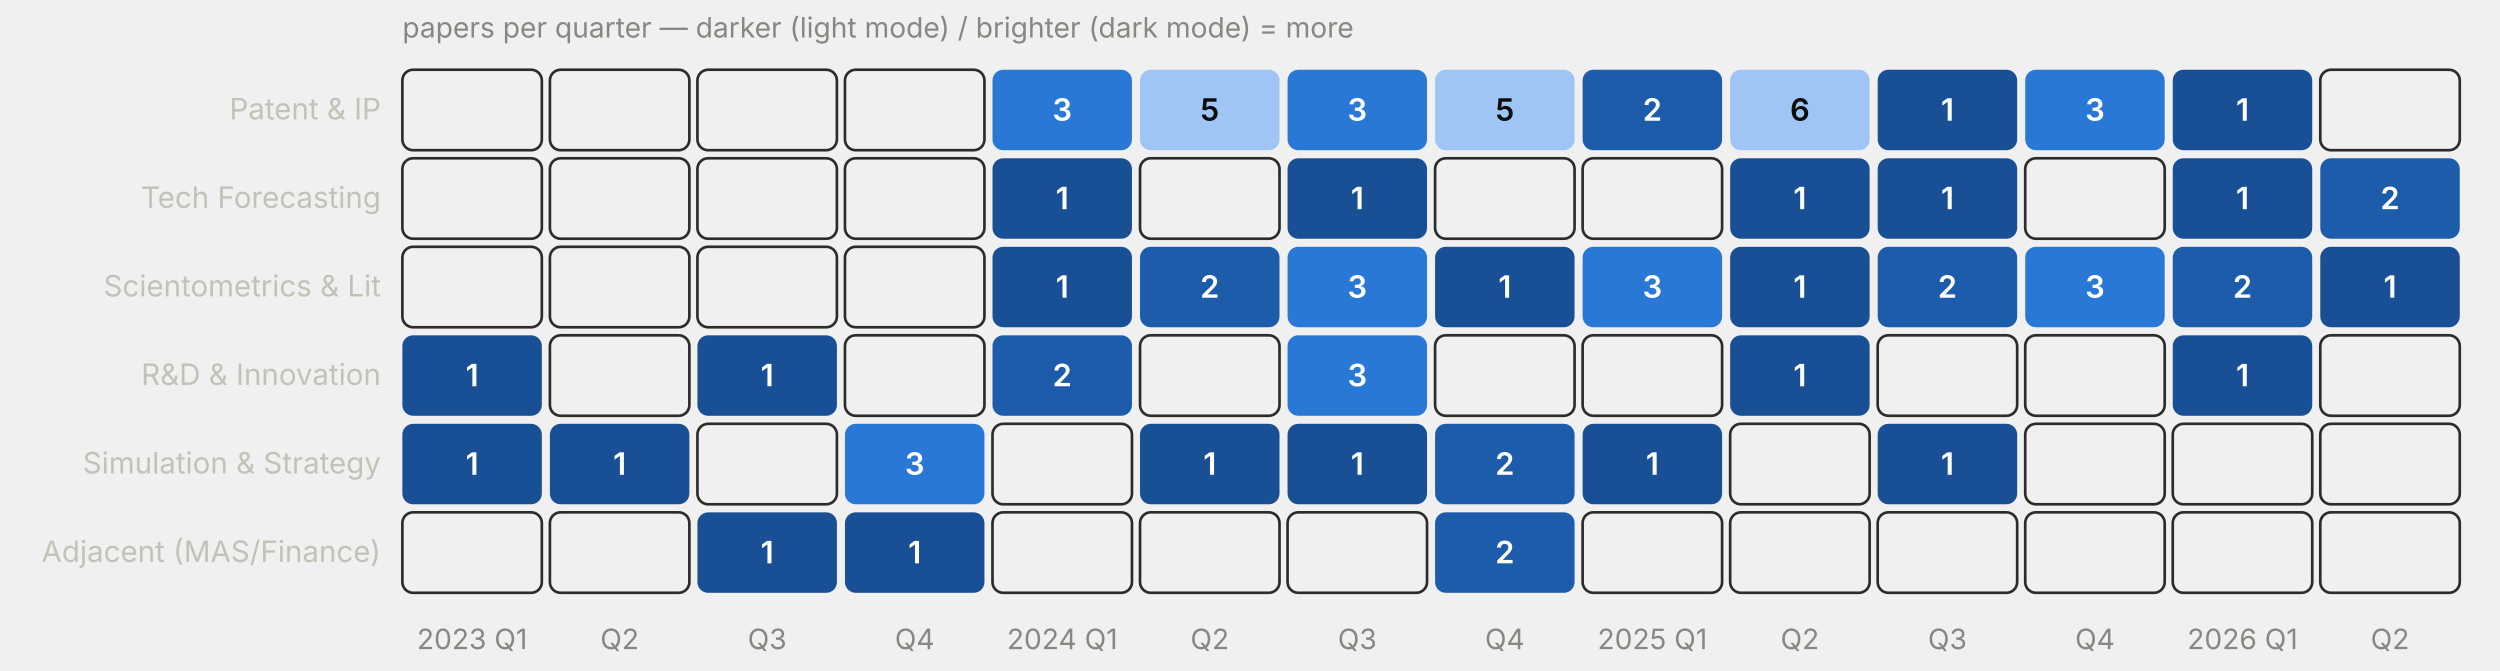
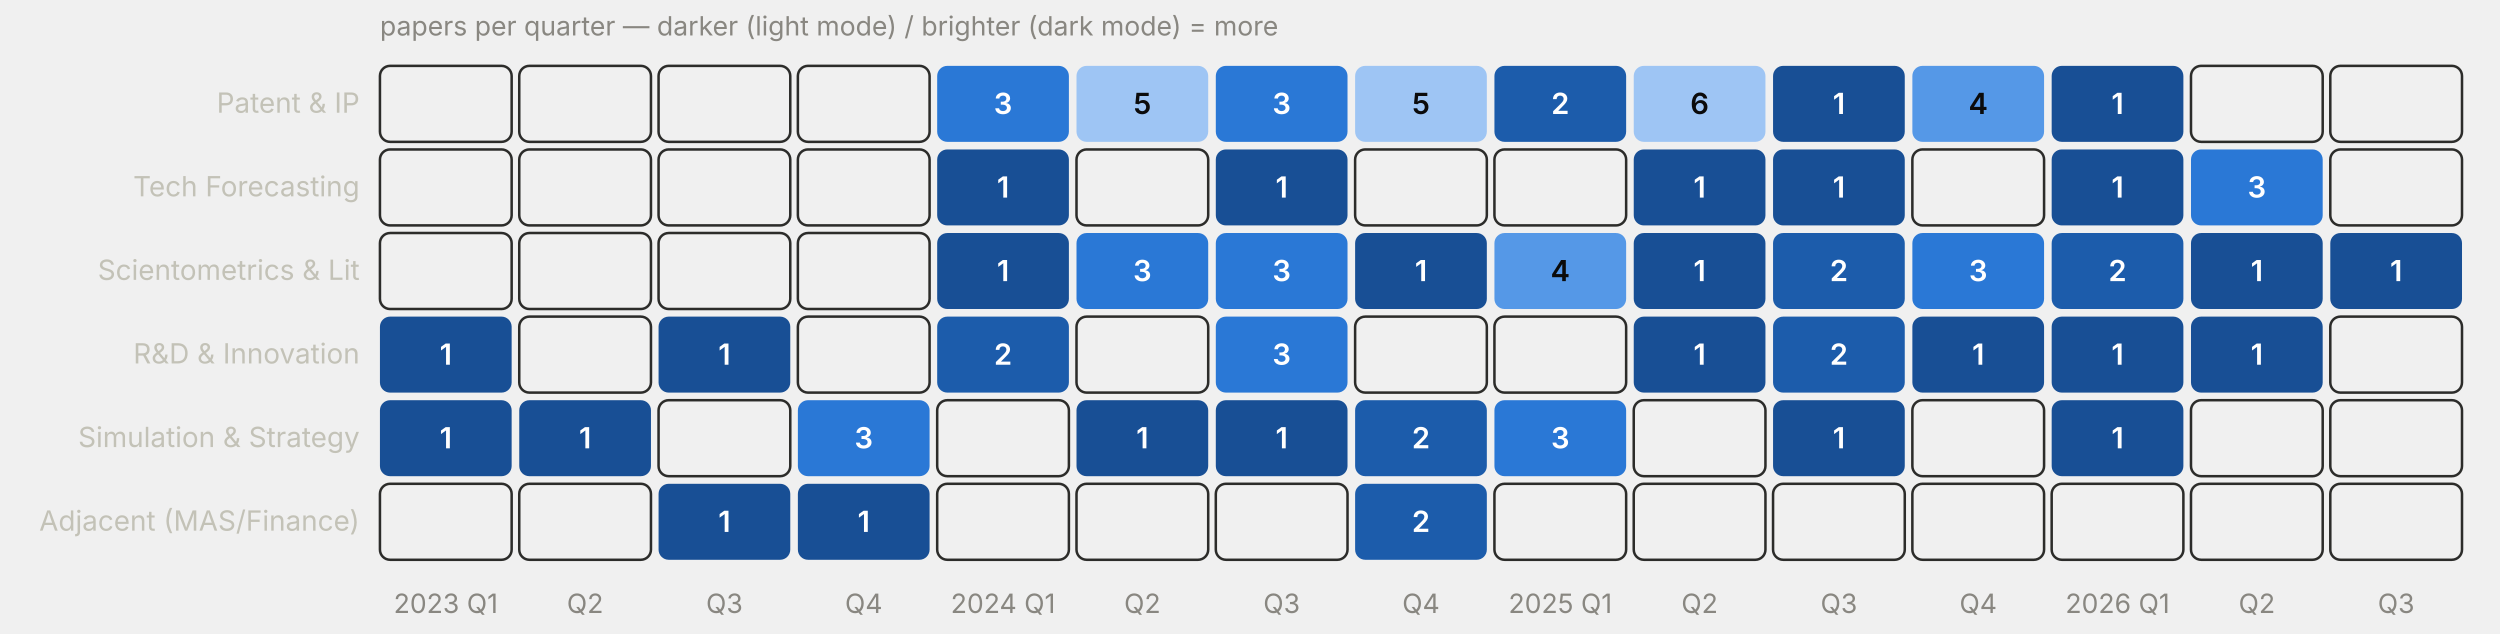
- <svg xmlns="http://www.w3.org/2000/svg" viewBox="0 0 932 250" width="932" height="250" role="img" aria-label="Heatmap of papers per research area per quarter">
+ <svg xmlns="http://www.w3.org/2000/svg" viewBox="0 0 987 250" width="987" height="250" role="img" aria-label="Heatmap of papers per research area per quarter">
  <text x="142" y="44.5" text-anchor="end" font-family="system-ui,-apple-system,Segoe UI,sans-serif" font-size="11" fill="#c3c2b7">Patent &amp; IP</text>
  <rect x="150" y="26" width="52" height="30" rx="4" fill="none" stroke="#2c2c2a" stroke-width="1" />
  <rect x="205" y="26" width="52" height="30" rx="4" fill="none" stroke="#2c2c2a" stroke-width="1" />
  <rect x="260" y="26" width="52" height="30" rx="4" fill="none" stroke="#2c2c2a" stroke-width="1" />
  <rect x="315" y="26" width="52" height="30" rx="4" fill="none" stroke="#2c2c2a" stroke-width="1" />
  <rect x="370" y="26" width="52" height="30" rx="4" fill="#2a78d6" />
  <text x="396.0" y="45.0" text-anchor="middle" font-family="system-ui,-apple-system,Segoe UI,sans-serif" font-size="11.5" font-weight="600" fill="#ffffff">3</text>
  <rect x="425" y="26" width="52" height="30" rx="4" fill="#9ec5f4" />
  <text x="451.0" y="45.0" text-anchor="middle" font-family="system-ui,-apple-system,Segoe UI,sans-serif" font-size="11.5" font-weight="600" fill="#0b0b0b">5</text>
  <rect x="480" y="26" width="52" height="30" rx="4" fill="#2a78d6" />
  <text x="506.0" y="45.0" text-anchor="middle" font-family="system-ui,-apple-system,Segoe UI,sans-serif" font-size="11.5" font-weight="600" fill="#ffffff">3</text>
  <rect x="535" y="26" width="52" height="30" rx="4" fill="#9ec5f4" />
  <text x="561.0" y="45.0" text-anchor="middle" font-family="system-ui,-apple-system,Segoe UI,sans-serif" font-size="11.5" font-weight="600" fill="#0b0b0b">5</text>
  <rect x="590" y="26" width="52" height="30" rx="4" fill="#1c5cab" />
  <text x="616.0" y="45.0" text-anchor="middle" font-family="system-ui,-apple-system,Segoe UI,sans-serif" font-size="11.5" font-weight="600" fill="#ffffff">2</text>
  <rect x="645" y="26" width="52" height="30" rx="4" fill="#9ec5f4" />
  <text x="671.0" y="45.0" text-anchor="middle" font-family="system-ui,-apple-system,Segoe UI,sans-serif" font-size="11.5" font-weight="600" fill="#0b0b0b">6</text>
  <rect x="700" y="26" width="52" height="30" rx="4" fill="#184f95" />
  <text x="726.0" y="45.0" text-anchor="middle" font-family="system-ui,-apple-system,Segoe UI,sans-serif" font-size="11.5" font-weight="600" fill="#ffffff">1</text>
-   <rect x="755" y="26" width="52" height="30" rx="4" fill="#2a78d6" />
-   <text x="781.0" y="45.0" text-anchor="middle" font-family="system-ui,-apple-system,Segoe UI,sans-serif" font-size="11.5" font-weight="600" fill="#ffffff">3</text>
+   <rect x="755" y="26" width="52" height="30" rx="4" fill="#5598e7" />
+   <text x="781.0" y="45.0" text-anchor="middle" font-family="system-ui,-apple-system,Segoe UI,sans-serif" font-size="11.5" font-weight="600" fill="#0b0b0b">4</text>
  <rect x="810" y="26" width="52" height="30" rx="4" fill="#184f95" />
  <text x="836.0" y="45.0" text-anchor="middle" font-family="system-ui,-apple-system,Segoe UI,sans-serif" font-size="11.5" font-weight="600" fill="#ffffff">1</text>
  <rect x="865" y="26" width="52" height="30" rx="4" fill="none" stroke="#2c2c2a" stroke-width="1" />
+   <rect x="920" y="26" width="52" height="30" rx="4" fill="none" stroke="#2c2c2a" stroke-width="1" />
  <text x="142" y="77.5" text-anchor="end" font-family="system-ui,-apple-system,Segoe UI,sans-serif" font-size="11" fill="#c3c2b7">Tech Forecasting</text>
  <rect x="150" y="59" width="52" height="30" rx="4" fill="none" stroke="#2c2c2a" stroke-width="1" />
  <rect x="205" y="59" width="52" height="30" rx="4" fill="none" stroke="#2c2c2a" stroke-width="1" />
  <rect x="260" y="59" width="52" height="30" rx="4" fill="none" stroke="#2c2c2a" stroke-width="1" />
  <rect x="315" y="59" width="52" height="30" rx="4" fill="none" stroke="#2c2c2a" stroke-width="1" />
  <rect x="370" y="59" width="52" height="30" rx="4" fill="#184f95" />
  <text x="396.0" y="78.0" text-anchor="middle" font-family="system-ui,-apple-system,Segoe UI,sans-serif" font-size="11.5" font-weight="600" fill="#ffffff">1</text>
  <rect x="425" y="59" width="52" height="30" rx="4" fill="none" stroke="#2c2c2a" stroke-width="1" />
  <rect x="480" y="59" width="52" height="30" rx="4" fill="#184f95" />
  <text x="506.0" y="78.0" text-anchor="middle" font-family="system-ui,-apple-system,Segoe UI,sans-serif" font-size="11.5" font-weight="600" fill="#ffffff">1</text>
  <rect x="535" y="59" width="52" height="30" rx="4" fill="none" stroke="#2c2c2a" stroke-width="1" />
  <rect x="590" y="59" width="52" height="30" rx="4" fill="none" stroke="#2c2c2a" stroke-width="1" />
  <rect x="645" y="59" width="52" height="30" rx="4" fill="#184f95" />
  <text x="671.0" y="78.0" text-anchor="middle" font-family="system-ui,-apple-system,Segoe UI,sans-serif" font-size="11.5" font-weight="600" fill="#ffffff">1</text>
  <rect x="700" y="59" width="52" height="30" rx="4" fill="#184f95" />
  <text x="726.0" y="78.0" text-anchor="middle" font-family="system-ui,-apple-system,Segoe UI,sans-serif" font-size="11.5" font-weight="600" fill="#ffffff">1</text>
  <rect x="755" y="59" width="52" height="30" rx="4" fill="none" stroke="#2c2c2a" stroke-width="1" />
  <rect x="810" y="59" width="52" height="30" rx="4" fill="#184f95" />
  <text x="836.0" y="78.0" text-anchor="middle" font-family="system-ui,-apple-system,Segoe UI,sans-serif" font-size="11.5" font-weight="600" fill="#ffffff">1</text>
-   <rect x="865" y="59" width="52" height="30" rx="4" fill="#1c5cab" />
-   <text x="891.0" y="78.0" text-anchor="middle" font-family="system-ui,-apple-system,Segoe UI,sans-serif" font-size="11.5" font-weight="600" fill="#ffffff">2</text>
+   <rect x="865" y="59" width="52" height="30" rx="4" fill="#2a78d6" />
+   <text x="891.0" y="78.0" text-anchor="middle" font-family="system-ui,-apple-system,Segoe UI,sans-serif" font-size="11.5" font-weight="600" fill="#ffffff">3</text>
+   <rect x="920" y="59" width="52" height="30" rx="4" fill="none" stroke="#2c2c2a" stroke-width="1" />
  <text x="142" y="110.5" text-anchor="end" font-family="system-ui,-apple-system,Segoe UI,sans-serif" font-size="11" fill="#c3c2b7">Scientometrics &amp; Lit</text>
  <rect x="150" y="92" width="52" height="30" rx="4" fill="none" stroke="#2c2c2a" stroke-width="1" />
  <rect x="205" y="92" width="52" height="30" rx="4" fill="none" stroke="#2c2c2a" stroke-width="1" />
  <rect x="260" y="92" width="52" height="30" rx="4" fill="none" stroke="#2c2c2a" stroke-width="1" />
  <rect x="315" y="92" width="52" height="30" rx="4" fill="none" stroke="#2c2c2a" stroke-width="1" />
  <rect x="370" y="92" width="52" height="30" rx="4" fill="#184f95" />
  <text x="396.0" y="111.0" text-anchor="middle" font-family="system-ui,-apple-system,Segoe UI,sans-serif" font-size="11.5" font-weight="600" fill="#ffffff">1</text>
-   <rect x="425" y="92" width="52" height="30" rx="4" fill="#1c5cab" />
-   <text x="451.0" y="111.0" text-anchor="middle" font-family="system-ui,-apple-system,Segoe UI,sans-serif" font-size="11.5" font-weight="600" fill="#ffffff">2</text>
+   <rect x="425" y="92" width="52" height="30" rx="4" fill="#2a78d6" />
+   <text x="451.0" y="111.0" text-anchor="middle" font-family="system-ui,-apple-system,Segoe UI,sans-serif" font-size="11.5" font-weight="600" fill="#ffffff">3</text>
  <rect x="480" y="92" width="52" height="30" rx="4" fill="#2a78d6" />
  <text x="506.0" y="111.0" text-anchor="middle" font-family="system-ui,-apple-system,Segoe UI,sans-serif" font-size="11.5" font-weight="600" fill="#ffffff">3</text>
  <rect x="535" y="92" width="52" height="30" rx="4" fill="#184f95" />
  <text x="561.0" y="111.0" text-anchor="middle" font-family="system-ui,-apple-system,Segoe UI,sans-serif" font-size="11.5" font-weight="600" fill="#ffffff">1</text>
-   <rect x="590" y="92" width="52" height="30" rx="4" fill="#2a78d6" />
-   <text x="616.0" y="111.0" text-anchor="middle" font-family="system-ui,-apple-system,Segoe UI,sans-serif" font-size="11.5" font-weight="600" fill="#ffffff">3</text>
+   <rect x="590" y="92" width="52" height="30" rx="4" fill="#5598e7" />
+   <text x="616.0" y="111.0" text-anchor="middle" font-family="system-ui,-apple-system,Segoe UI,sans-serif" font-size="11.5" font-weight="600" fill="#0b0b0b">4</text>
  <rect x="645" y="92" width="52" height="30" rx="4" fill="#184f95" />
  <text x="671.0" y="111.0" text-anchor="middle" font-family="system-ui,-apple-system,Segoe UI,sans-serif" font-size="11.5" font-weight="600" fill="#ffffff">1</text>
  <rect x="700" y="92" width="52" height="30" rx="4" fill="#1c5cab" />
  <text x="726.0" y="111.0" text-anchor="middle" font-family="system-ui,-apple-system,Segoe UI,sans-serif" font-size="11.5" font-weight="600" fill="#ffffff">2</text>
  <rect x="755" y="92" width="52" height="30" rx="4" fill="#2a78d6" />
  <text x="781.0" y="111.0" text-anchor="middle" font-family="system-ui,-apple-system,Segoe UI,sans-serif" font-size="11.5" font-weight="600" fill="#ffffff">3</text>
  <rect x="810" y="92" width="52" height="30" rx="4" fill="#1c5cab" />
  <text x="836.0" y="111.0" text-anchor="middle" font-family="system-ui,-apple-system,Segoe UI,sans-serif" font-size="11.5" font-weight="600" fill="#ffffff">2</text>
  <rect x="865" y="92" width="52" height="30" rx="4" fill="#184f95" />
  <text x="891.0" y="111.0" text-anchor="middle" font-family="system-ui,-apple-system,Segoe UI,sans-serif" font-size="11.5" font-weight="600" fill="#ffffff">1</text>
+   <rect x="920" y="92" width="52" height="30" rx="4" fill="#184f95" />
+   <text x="946.0" y="111.0" text-anchor="middle" font-family="system-ui,-apple-system,Segoe UI,sans-serif" font-size="11.5" font-weight="600" fill="#ffffff">1</text>
  <text x="142" y="143.5" text-anchor="end" font-family="system-ui,-apple-system,Segoe UI,sans-serif" font-size="11" fill="#c3c2b7">R&amp;D &amp; Innovation</text>
  <rect x="150" y="125" width="52" height="30" rx="4" fill="#184f95" />
  <text x="176.0" y="144.0" text-anchor="middle" font-family="system-ui,-apple-system,Segoe UI,sans-serif" font-size="11.5" font-weight="600" fill="#ffffff">1</text>
  <rect x="205" y="125" width="52" height="30" rx="4" fill="none" stroke="#2c2c2a" stroke-width="1" />
  <rect x="260" y="125" width="52" height="30" rx="4" fill="#184f95" />
  <text x="286.0" y="144.0" text-anchor="middle" font-family="system-ui,-apple-system,Segoe UI,sans-serif" font-size="11.5" font-weight="600" fill="#ffffff">1</text>
  <rect x="315" y="125" width="52" height="30" rx="4" fill="none" stroke="#2c2c2a" stroke-width="1" />
  <rect x="370" y="125" width="52" height="30" rx="4" fill="#1c5cab" />
  <text x="396.0" y="144.0" text-anchor="middle" font-family="system-ui,-apple-system,Segoe UI,sans-serif" font-size="11.5" font-weight="600" fill="#ffffff">2</text>
  <rect x="425" y="125" width="52" height="30" rx="4" fill="none" stroke="#2c2c2a" stroke-width="1" />
  <rect x="480" y="125" width="52" height="30" rx="4" fill="#2a78d6" />
  <text x="506.0" y="144.0" text-anchor="middle" font-family="system-ui,-apple-system,Segoe UI,sans-serif" font-size="11.5" font-weight="600" fill="#ffffff">3</text>
  <rect x="535" y="125" width="52" height="30" rx="4" fill="none" stroke="#2c2c2a" stroke-width="1" />
  <rect x="590" y="125" width="52" height="30" rx="4" fill="none" stroke="#2c2c2a" stroke-width="1" />
  <rect x="645" y="125" width="52" height="30" rx="4" fill="#184f95" />
  <text x="671.0" y="144.0" text-anchor="middle" font-family="system-ui,-apple-system,Segoe UI,sans-serif" font-size="11.5" font-weight="600" fill="#ffffff">1</text>
-   <rect x="700" y="125" width="52" height="30" rx="4" fill="none" stroke="#2c2c2a" stroke-width="1" />
-   <rect x="755" y="125" width="52" height="30" rx="4" fill="none" stroke="#2c2c2a" stroke-width="1" />
+   <rect x="700" y="125" width="52" height="30" rx="4" fill="#1c5cab" />
+   <text x="726.0" y="144.0" text-anchor="middle" font-family="system-ui,-apple-system,Segoe UI,sans-serif" font-size="11.5" font-weight="600" fill="#ffffff">2</text>
+   <rect x="755" y="125" width="52" height="30" rx="4" fill="#184f95" />
+   <text x="781.0" y="144.0" text-anchor="middle" font-family="system-ui,-apple-system,Segoe UI,sans-serif" font-size="11.5" font-weight="600" fill="#ffffff">1</text>
  <rect x="810" y="125" width="52" height="30" rx="4" fill="#184f95" />
  <text x="836.0" y="144.0" text-anchor="middle" font-family="system-ui,-apple-system,Segoe UI,sans-serif" font-size="11.5" font-weight="600" fill="#ffffff">1</text>
-   <rect x="865" y="125" width="52" height="30" rx="4" fill="none" stroke="#2c2c2a" stroke-width="1" />
+   <rect x="865" y="125" width="52" height="30" rx="4" fill="#184f95" />
+   <text x="891.0" y="144.0" text-anchor="middle" font-family="system-ui,-apple-system,Segoe UI,sans-serif" font-size="11.5" font-weight="600" fill="#ffffff">1</text>
+   <rect x="920" y="125" width="52" height="30" rx="4" fill="none" stroke="#2c2c2a" stroke-width="1" />
  <text x="142" y="176.5" text-anchor="end" font-family="system-ui,-apple-system,Segoe UI,sans-serif" font-size="11" fill="#c3c2b7">Simulation &amp; Strategy</text>
  <rect x="150" y="158" width="52" height="30" rx="4" fill="#184f95" />
  <text x="176.0" y="177.0" text-anchor="middle" font-family="system-ui,-apple-system,Segoe UI,sans-serif" font-size="11.5" font-weight="600" fill="#ffffff">1</text>
  <rect x="205" y="158" width="52" height="30" rx="4" fill="#184f95" />
  <text x="231.0" y="177.0" text-anchor="middle" font-family="system-ui,-apple-system,Segoe UI,sans-serif" font-size="11.5" font-weight="600" fill="#ffffff">1</text>
  <rect x="260" y="158" width="52" height="30" rx="4" fill="none" stroke="#2c2c2a" stroke-width="1" />
  <rect x="315" y="158" width="52" height="30" rx="4" fill="#2a78d6" />
  <text x="341.0" y="177.0" text-anchor="middle" font-family="system-ui,-apple-system,Segoe UI,sans-serif" font-size="11.5" font-weight="600" fill="#ffffff">3</text>
  <rect x="370" y="158" width="52" height="30" rx="4" fill="none" stroke="#2c2c2a" stroke-width="1" />
  <rect x="425" y="158" width="52" height="30" rx="4" fill="#184f95" />
  <text x="451.0" y="177.0" text-anchor="middle" font-family="system-ui,-apple-system,Segoe UI,sans-serif" font-size="11.5" font-weight="600" fill="#ffffff">1</text>
  <rect x="480" y="158" width="52" height="30" rx="4" fill="#184f95" />
  <text x="506.0" y="177.0" text-anchor="middle" font-family="system-ui,-apple-system,Segoe UI,sans-serif" font-size="11.5" font-weight="600" fill="#ffffff">1</text>
  <rect x="535" y="158" width="52" height="30" rx="4" fill="#1c5cab" />
  <text x="561.0" y="177.0" text-anchor="middle" font-family="system-ui,-apple-system,Segoe UI,sans-serif" font-size="11.5" font-weight="600" fill="#ffffff">2</text>
-   <rect x="590" y="158" width="52" height="30" rx="4" fill="#184f95" />
-   <text x="616.0" y="177.0" text-anchor="middle" font-family="system-ui,-apple-system,Segoe UI,sans-serif" font-size="11.5" font-weight="600" fill="#ffffff">1</text>
+   <rect x="590" y="158" width="52" height="30" rx="4" fill="#2a78d6" />
+   <text x="616.0" y="177.0" text-anchor="middle" font-family="system-ui,-apple-system,Segoe UI,sans-serif" font-size="11.5" font-weight="600" fill="#ffffff">3</text>
  <rect x="645" y="158" width="52" height="30" rx="4" fill="none" stroke="#2c2c2a" stroke-width="1" />
  <rect x="700" y="158" width="52" height="30" rx="4" fill="#184f95" />
  <text x="726.0" y="177.0" text-anchor="middle" font-family="system-ui,-apple-system,Segoe UI,sans-serif" font-size="11.5" font-weight="600" fill="#ffffff">1</text>
  <rect x="755" y="158" width="52" height="30" rx="4" fill="none" stroke="#2c2c2a" stroke-width="1" />
-   <rect x="810" y="158" width="52" height="30" rx="4" fill="none" stroke="#2c2c2a" stroke-width="1" />
+   <rect x="810" y="158" width="52" height="30" rx="4" fill="#184f95" />
+   <text x="836.0" y="177.0" text-anchor="middle" font-family="system-ui,-apple-system,Segoe UI,sans-serif" font-size="11.5" font-weight="600" fill="#ffffff">1</text>
  <rect x="865" y="158" width="52" height="30" rx="4" fill="none" stroke="#2c2c2a" stroke-width="1" />
+   <rect x="920" y="158" width="52" height="30" rx="4" fill="none" stroke="#2c2c2a" stroke-width="1" />
  <text x="142" y="209.5" text-anchor="end" font-family="system-ui,-apple-system,Segoe UI,sans-serif" font-size="11" fill="#c3c2b7">Adjacent (MAS/Finance)</text>
  <rect x="150" y="191" width="52" height="30" rx="4" fill="none" stroke="#2c2c2a" stroke-width="1" />
  <rect x="205" y="191" width="52" height="30" rx="4" fill="none" stroke="#2c2c2a" stroke-width="1" />
  <rect x="260" y="191" width="52" height="30" rx="4" fill="#184f95" />
  <text x="286.0" y="210.0" text-anchor="middle" font-family="system-ui,-apple-system,Segoe UI,sans-serif" font-size="11.5" font-weight="600" fill="#ffffff">1</text>
  <rect x="315" y="191" width="52" height="30" rx="4" fill="#184f95" />
  <text x="341.0" y="210.0" text-anchor="middle" font-family="system-ui,-apple-system,Segoe UI,sans-serif" font-size="11.5" font-weight="600" fill="#ffffff">1</text>
  <rect x="370" y="191" width="52" height="30" rx="4" fill="none" stroke="#2c2c2a" stroke-width="1" />
  <rect x="425" y="191" width="52" height="30" rx="4" fill="none" stroke="#2c2c2a" stroke-width="1" />
  <rect x="480" y="191" width="52" height="30" rx="4" fill="none" stroke="#2c2c2a" stroke-width="1" />
  <rect x="535" y="191" width="52" height="30" rx="4" fill="#1c5cab" />
  <text x="561.0" y="210.0" text-anchor="middle" font-family="system-ui,-apple-system,Segoe UI,sans-serif" font-size="11.5" font-weight="600" fill="#ffffff">2</text>
  <rect x="590" y="191" width="52" height="30" rx="4" fill="none" stroke="#2c2c2a" stroke-width="1" />
  <rect x="645" y="191" width="52" height="30" rx="4" fill="none" stroke="#2c2c2a" stroke-width="1" />
  <rect x="700" y="191" width="52" height="30" rx="4" fill="none" stroke="#2c2c2a" stroke-width="1" />
  <rect x="755" y="191" width="52" height="30" rx="4" fill="none" stroke="#2c2c2a" stroke-width="1" />
  <rect x="810" y="191" width="52" height="30" rx="4" fill="none" stroke="#2c2c2a" stroke-width="1" />
  <rect x="865" y="191" width="52" height="30" rx="4" fill="none" stroke="#2c2c2a" stroke-width="1" />
+   <rect x="920" y="191" width="52" height="30" rx="4" fill="none" stroke="#2c2c2a" stroke-width="1" />
  <text x="176.0" y="242" text-anchor="middle" font-family="system-ui,-apple-system,Segoe UI,sans-serif" font-size="10.5" fill="#898781">2023 Q1</text>
  <text x="231.0" y="242" text-anchor="middle" font-family="system-ui,-apple-system,Segoe UI,sans-serif" font-size="10.5" fill="#898781">Q2</text>
  <text x="286.0" y="242" text-anchor="middle" font-family="system-ui,-apple-system,Segoe UI,sans-serif" font-size="10.5" fill="#898781">Q3</text>
  <text x="341.0" y="242" text-anchor="middle" font-family="system-ui,-apple-system,Segoe UI,sans-serif" font-size="10.5" fill="#898781">Q4</text>
  <text x="396.0" y="242" text-anchor="middle" font-family="system-ui,-apple-system,Segoe UI,sans-serif" font-size="10.5" fill="#898781">2024 Q1</text>
  <text x="451.0" y="242" text-anchor="middle" font-family="system-ui,-apple-system,Segoe UI,sans-serif" font-size="10.5" fill="#898781">Q2</text>
  <text x="506.0" y="242" text-anchor="middle" font-family="system-ui,-apple-system,Segoe UI,sans-serif" font-size="10.5" fill="#898781">Q3</text>
  <text x="561.0" y="242" text-anchor="middle" font-family="system-ui,-apple-system,Segoe UI,sans-serif" font-size="10.5" fill="#898781">Q4</text>
  <text x="616.0" y="242" text-anchor="middle" font-family="system-ui,-apple-system,Segoe UI,sans-serif" font-size="10.5" fill="#898781">2025 Q1</text>
  <text x="671.0" y="242" text-anchor="middle" font-family="system-ui,-apple-system,Segoe UI,sans-serif" font-size="10.5" fill="#898781">Q2</text>
  <text x="726.0" y="242" text-anchor="middle" font-family="system-ui,-apple-system,Segoe UI,sans-serif" font-size="10.5" fill="#898781">Q3</text>
  <text x="781.0" y="242" text-anchor="middle" font-family="system-ui,-apple-system,Segoe UI,sans-serif" font-size="10.5" fill="#898781">Q4</text>
  <text x="836.0" y="242" text-anchor="middle" font-family="system-ui,-apple-system,Segoe UI,sans-serif" font-size="10.5" fill="#898781">2026 Q1</text>
  <text x="891.0" y="242" text-anchor="middle" font-family="system-ui,-apple-system,Segoe UI,sans-serif" font-size="10.5" fill="#898781">Q2</text>
+   <text x="946.0" y="242" text-anchor="middle" font-family="system-ui,-apple-system,Segoe UI,sans-serif" font-size="10.5" fill="#898781">Q3</text>
  <text x="150" y="14" font-family="system-ui,-apple-system,Segoe UI,sans-serif" font-size="10.5" fill="#898781">papers per quarter — darker (light mode) / brighter (dark mode) = more</text>
</svg>
